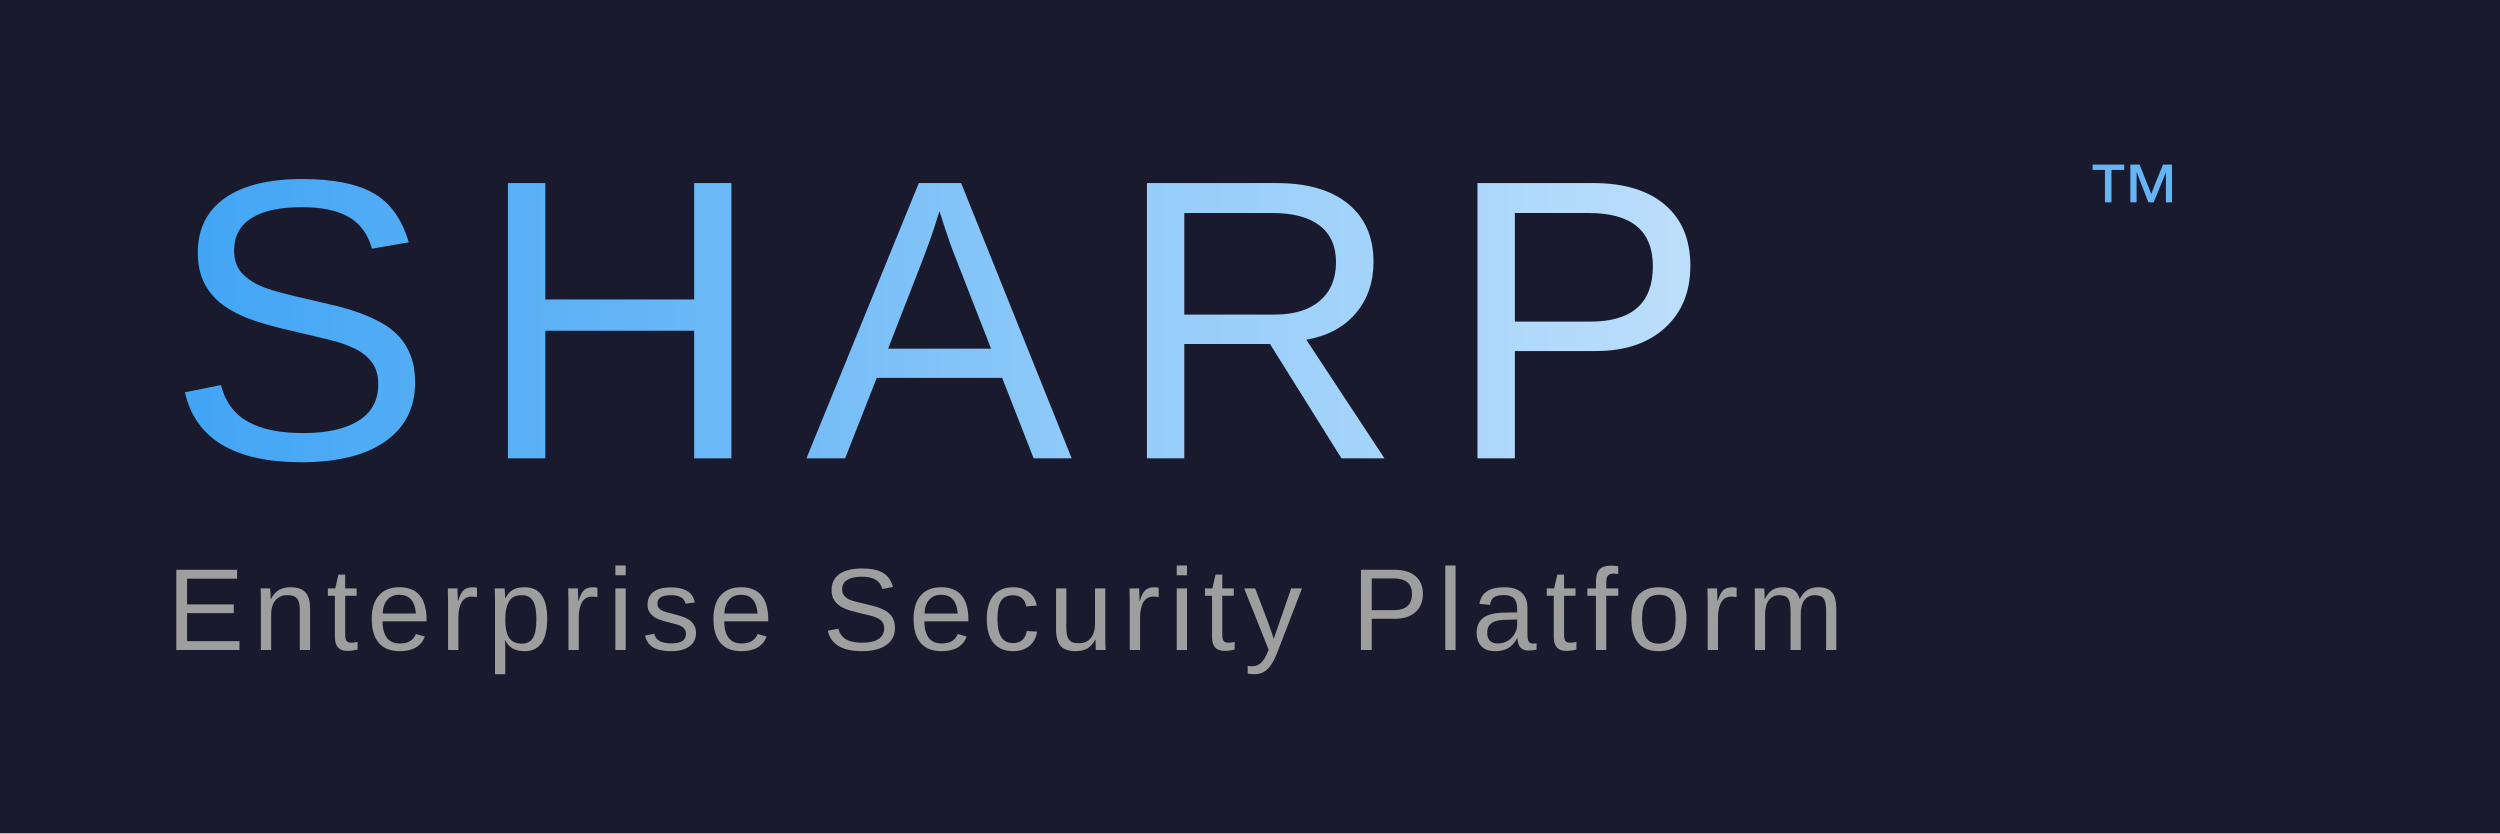
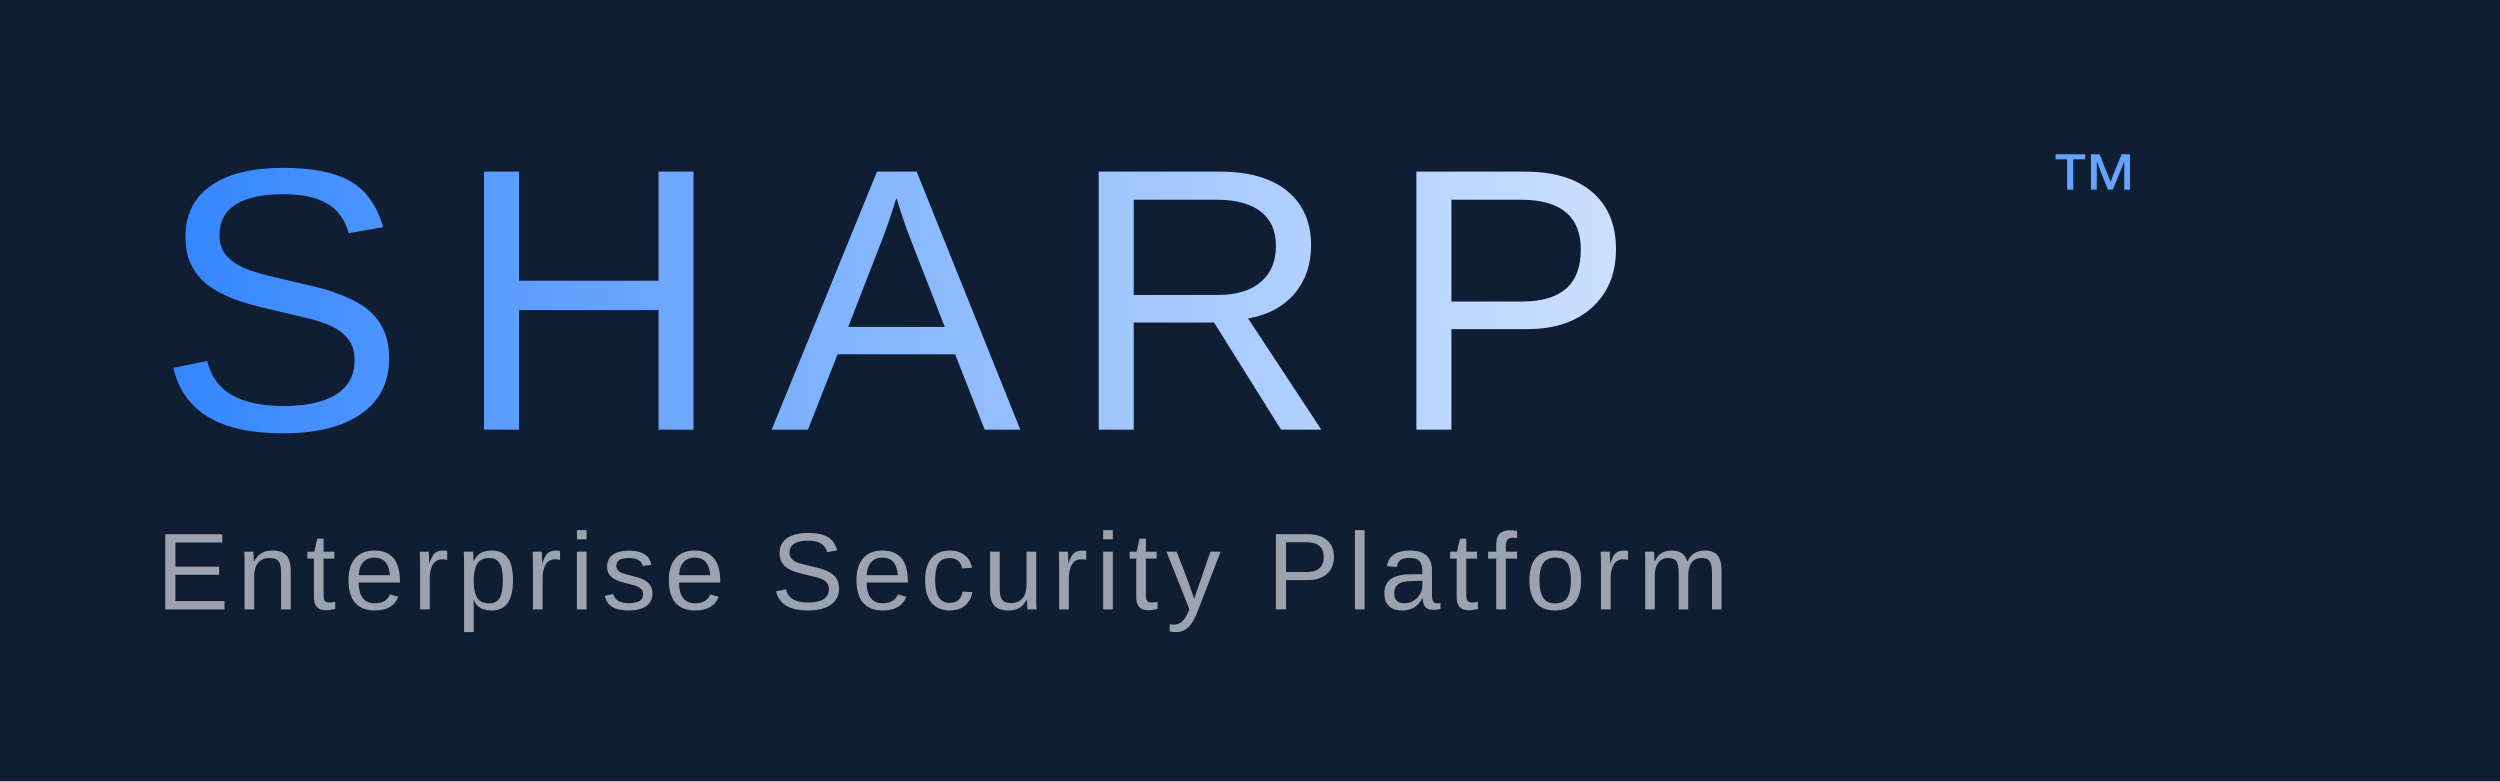
- <svg xmlns="http://www.w3.org/2000/svg" width="300" height="100" viewBox="0 0 300 100">
+ <svg xmlns="http://www.w3.org/2000/svg" width="320" height="100" viewBox="0 0 320 100">
  <defs>
-     <linearGradient id="blueGradient" x1="0%" y1="0%" x2="100%" y2="0%">
-       <stop offset="0%" style="stop-color:#42a5f5" />
-       <stop offset="30%" style="stop-color:#64b5f6" />
-       <stop offset="60%" style="stop-color:#90caf9" />
-       <stop offset="100%" style="stop-color:#bbdefb" />
+     <linearGradient id="sharpGradientDark" x1="0%" y1="0%" x2="100%" y2="0%">
+       <stop offset="0%" style="stop-color:#3385ff" />
+       <stop offset="30%" style="stop-color:#66a3ff" />
+       <stop offset="60%" style="stop-color:#99c2ff" />
+       <stop offset="100%" style="stop-color:#cce0ff" />
    </linearGradient>
  </defs>
-   <rect width="300" height="100" fill="#1a1a2e" />
-   <text x="20" y="55" font-family="Arial, Helvetica, sans-serif" font-size="48" font-weight="300" letter-spacing="5" fill="url(#blueGradient)">SHARP</text>
-   <text x="250" y="28" font-family="Arial, Helvetica, sans-serif" font-size="12" fill="#64b5f6">™</text>
-   <text x="20" y="78" font-family="Arial, Helvetica, sans-serif" font-size="14" font-weight="400" letter-spacing="1" fill="#9e9e9e">Enterprise Security Platform</text>
+   <rect width="320" height="100" fill="#0f1e32" />
+   <text x="20" y="55" font-family="Arial, Helvetica, sans-serif" font-size="48" font-weight="300" letter-spacing="6" fill="url(#sharpGradientDark)">SHARP</text>
+   <text x="262" y="28" font-family="Arial, Helvetica, sans-serif" font-size="12" fill="#66a3ff">™</text>
+   <text x="20" y="78" font-family="Arial, Helvetica, sans-serif" font-size="14" font-weight="400" letter-spacing="1" fill="#9ca3af">Enterprise Security Platform</text>
</svg>
